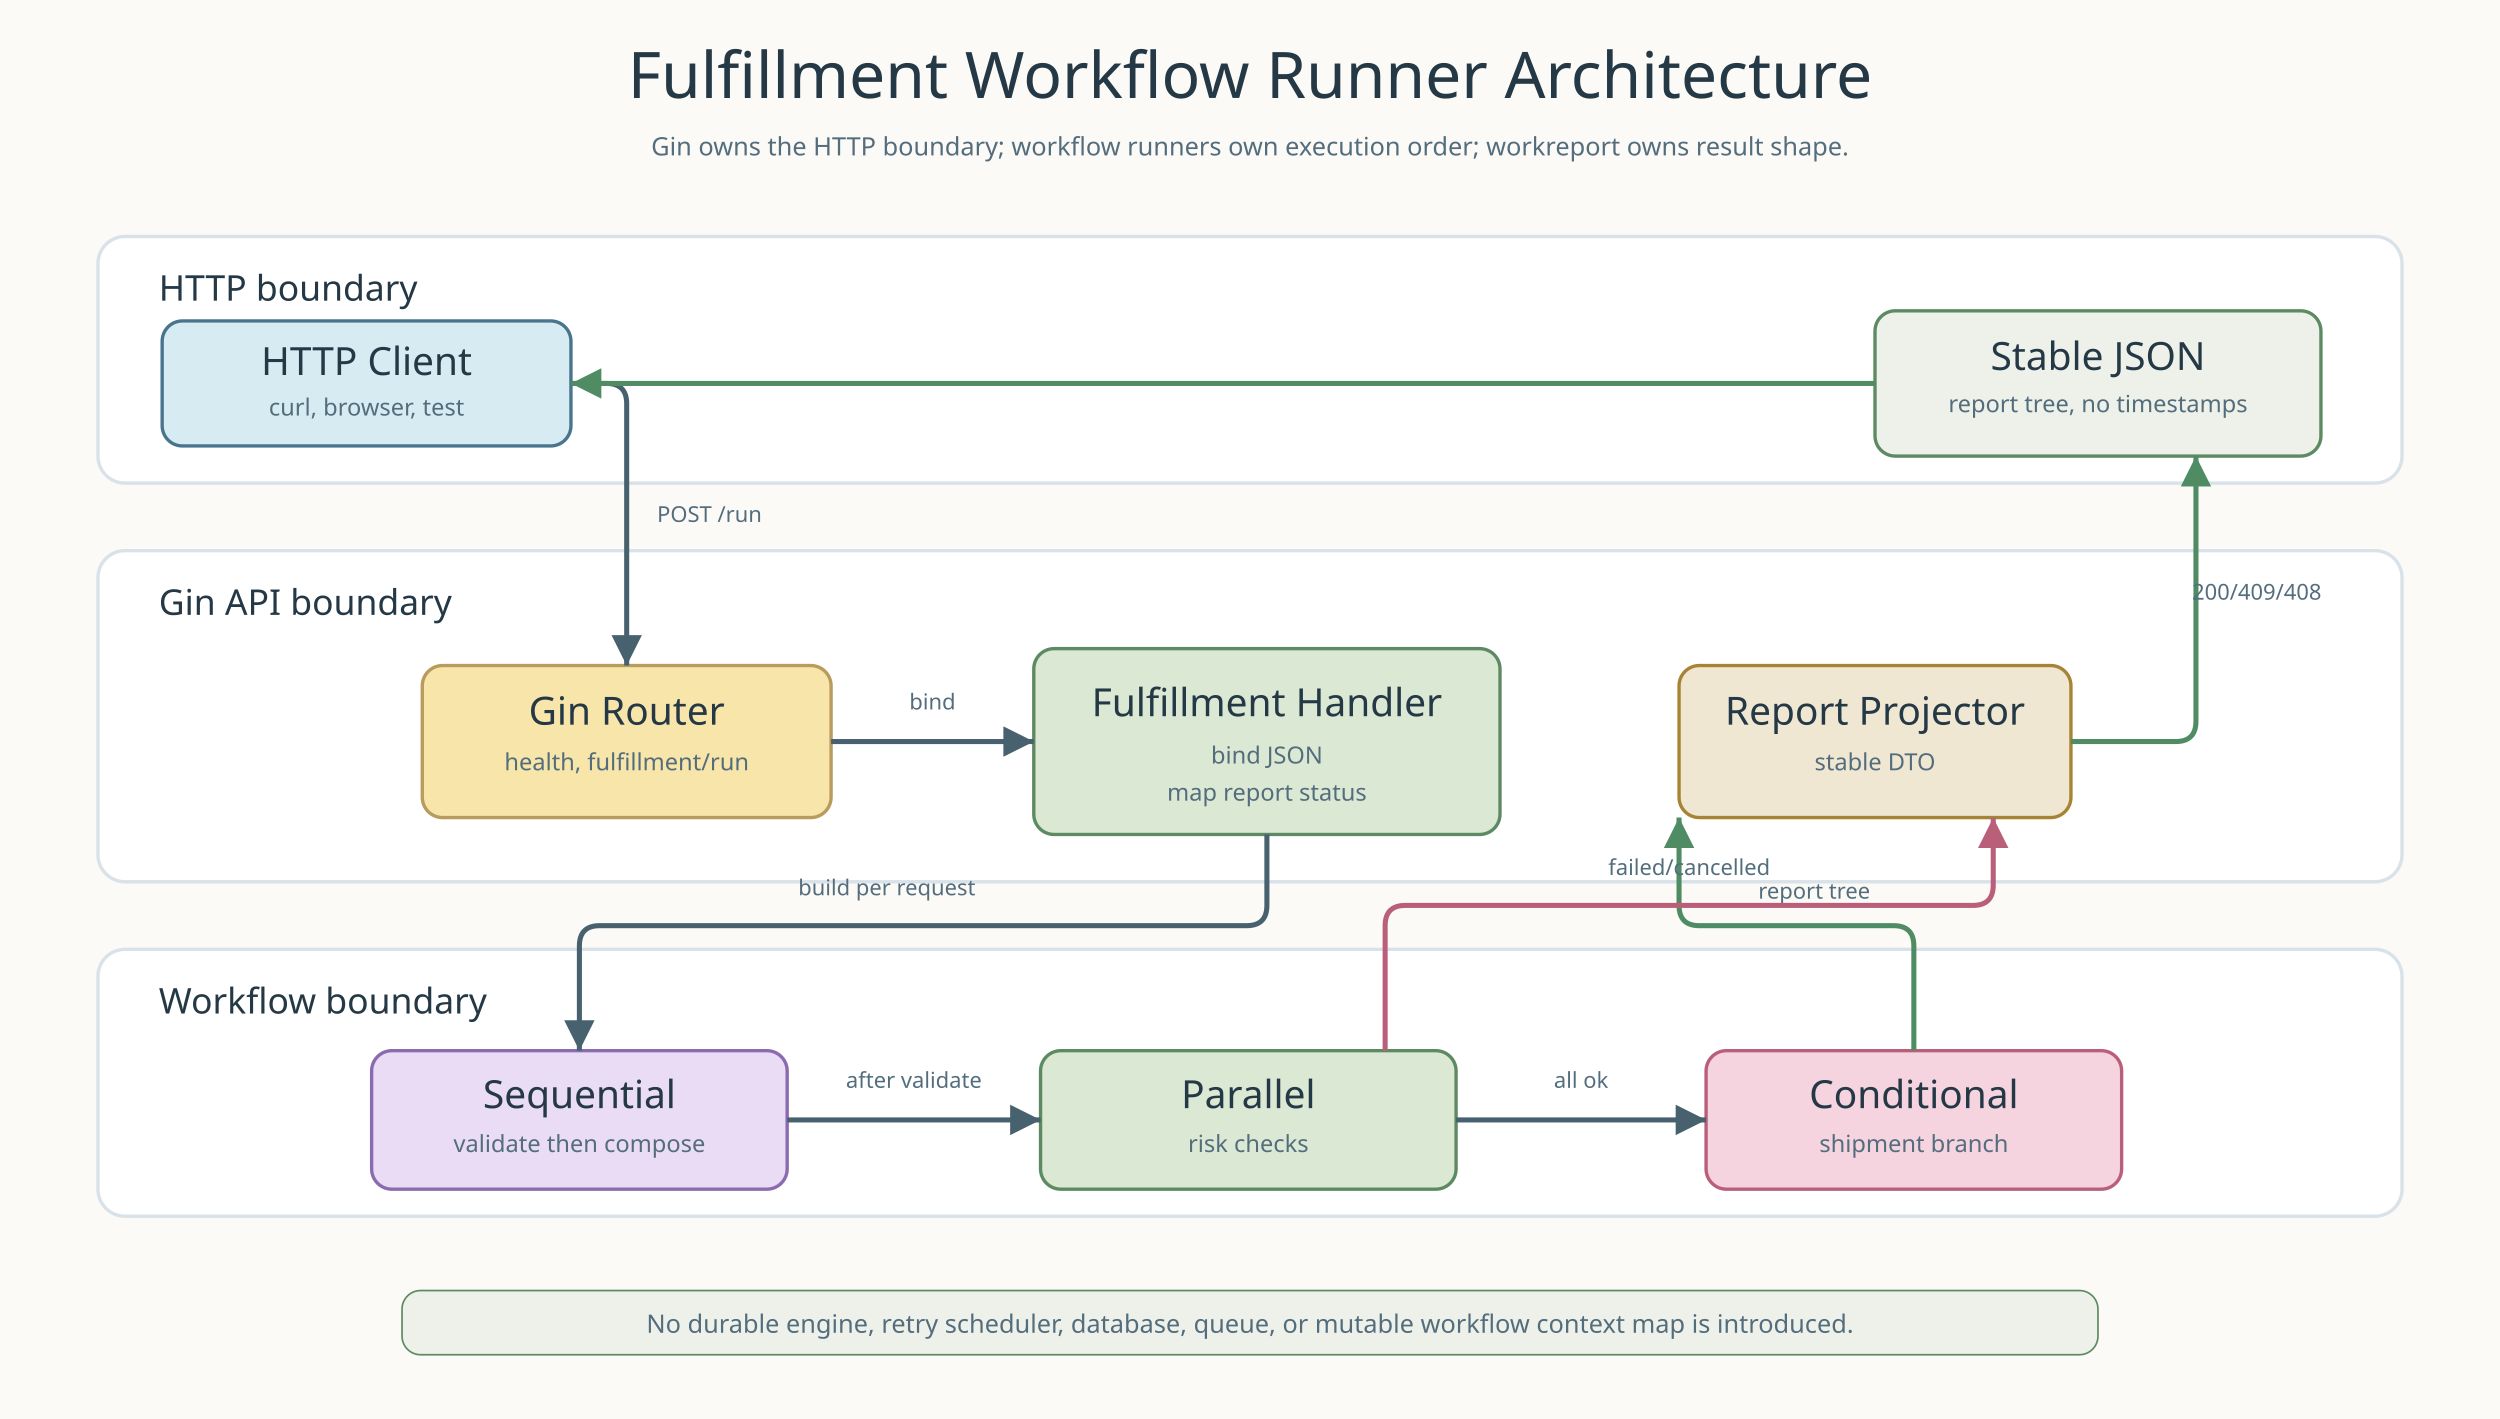
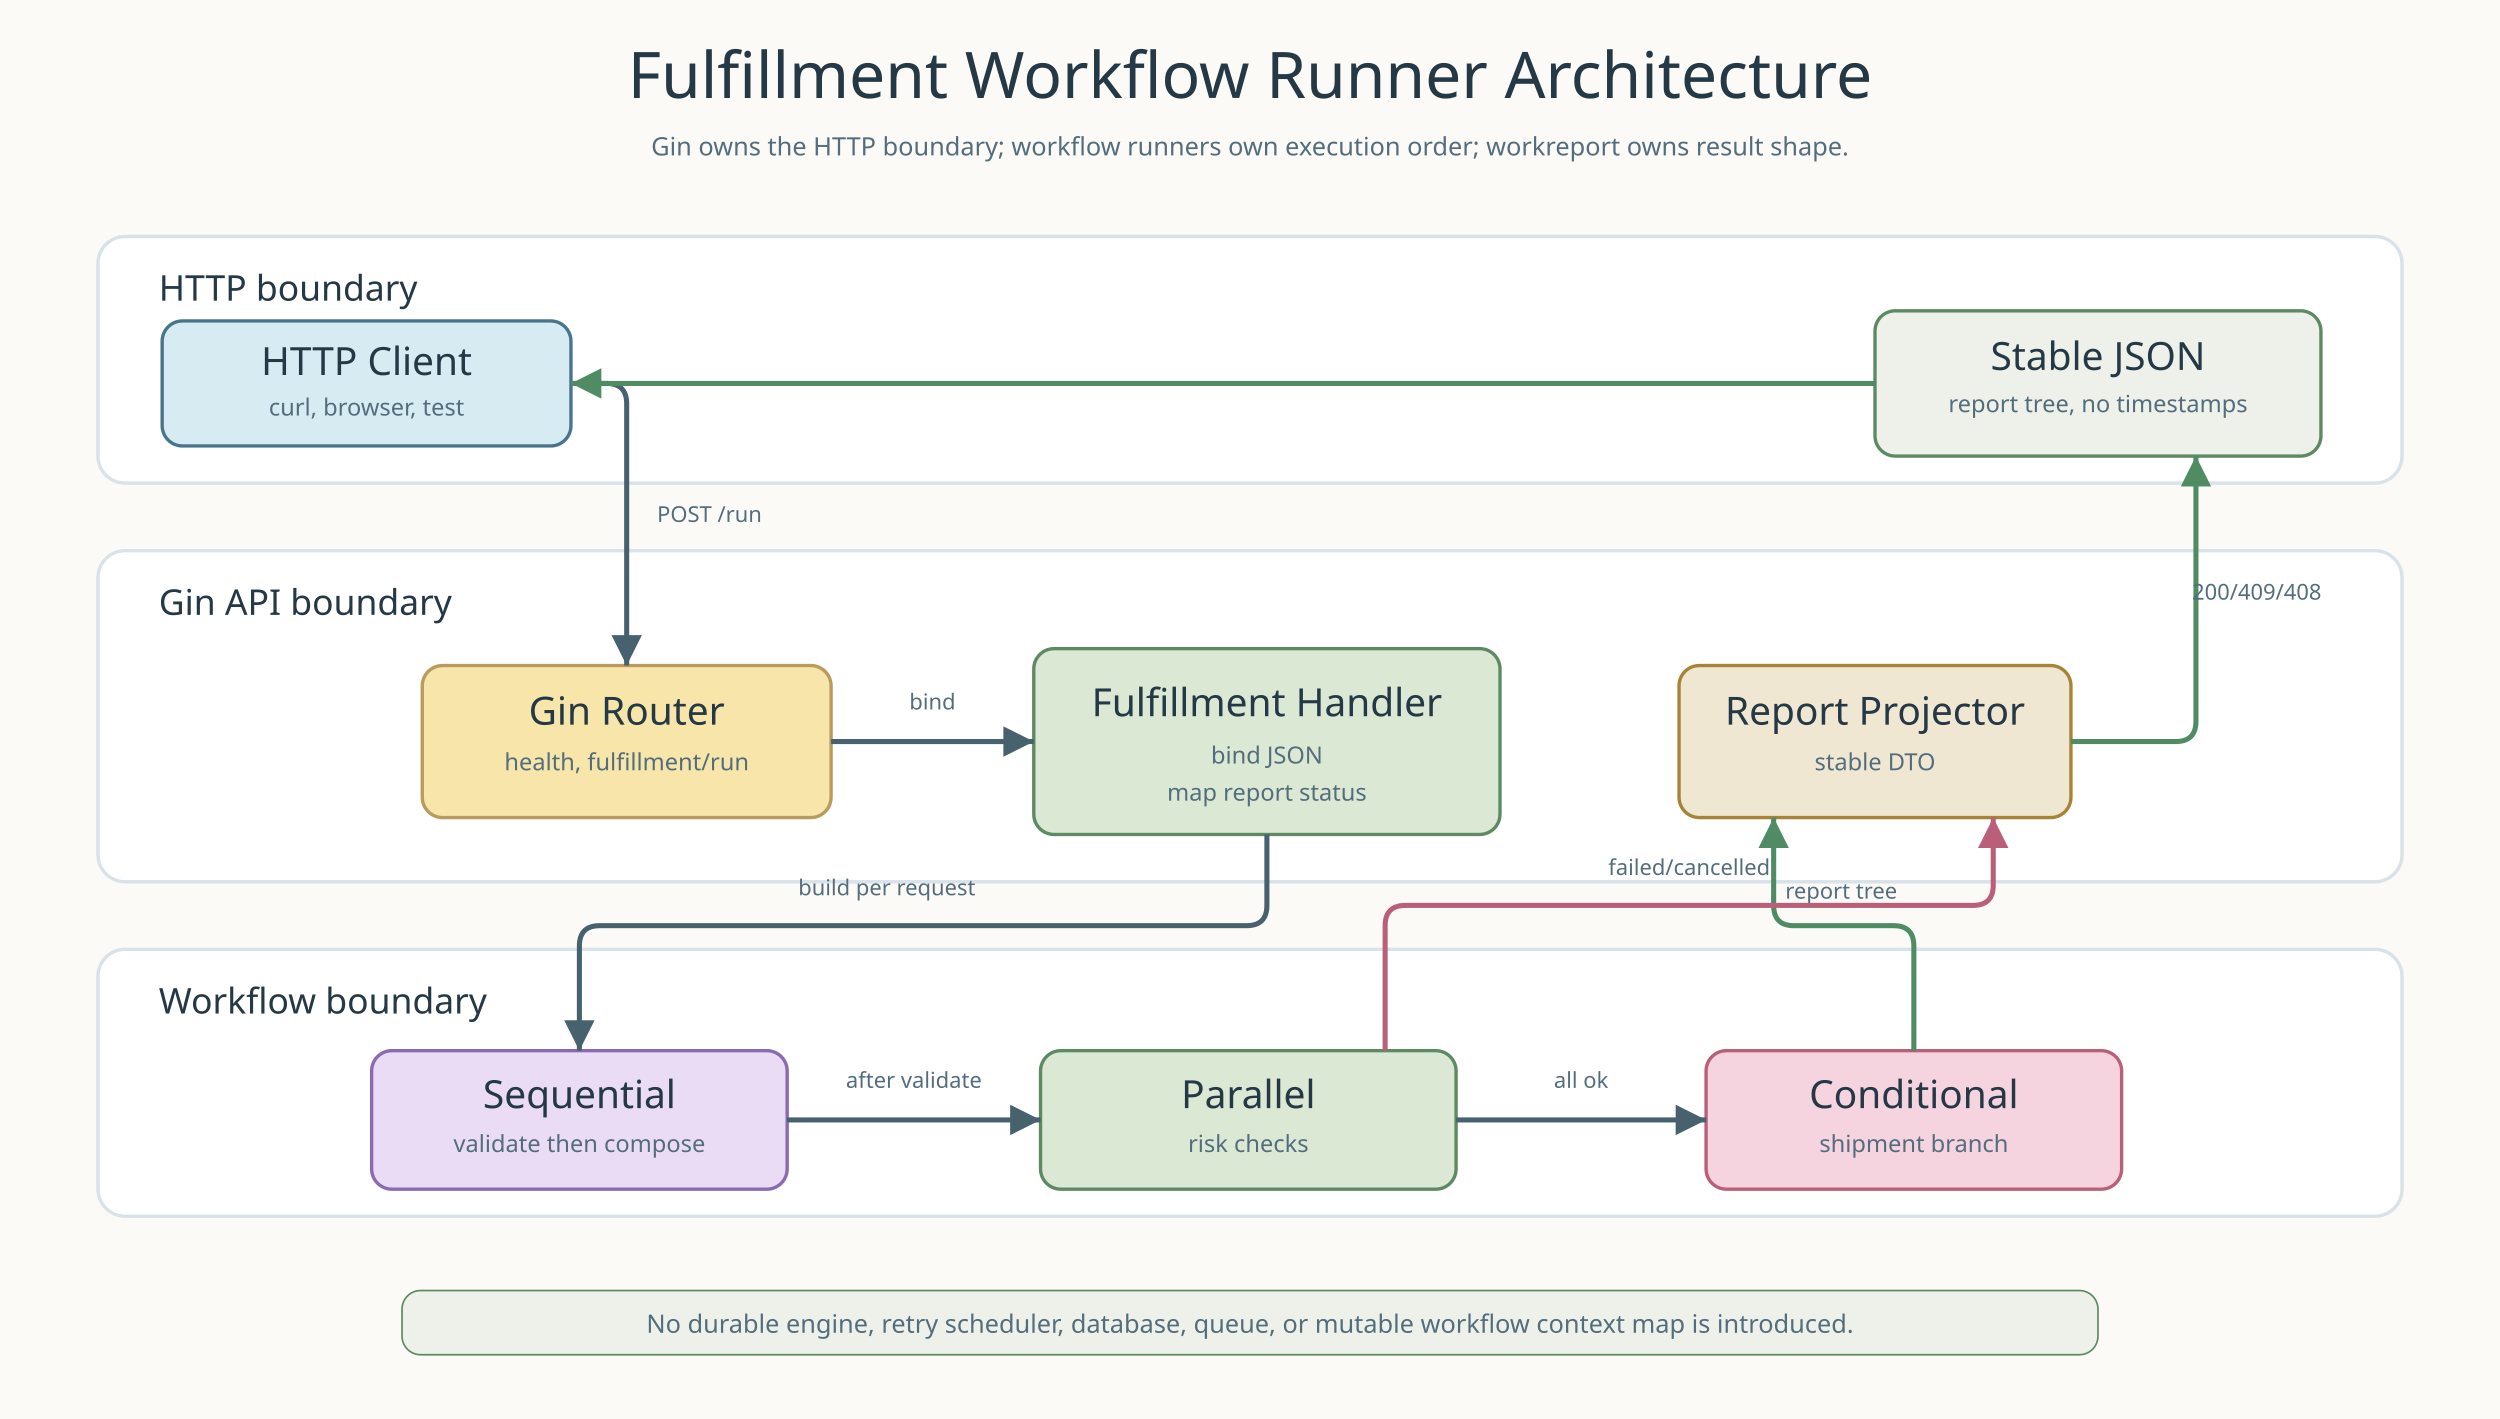
<svg xmlns="http://www.w3.org/2000/svg" width="1480" height="840" viewBox="0 0 1480 840" role="img" aria-labelledby="title desc">
  <defs>
    <marker id="arch-main" viewBox="0 0 8 8" markerWidth="8" markerHeight="8" refX="7" refY="4" orient="auto">
      <polygon points="1,1 7,4 1,7" fill="#47616f" />
    </marker>
    <marker id="arch-success" viewBox="0 0 8 8" markerWidth="8" markerHeight="8" refX="7" refY="4" orient="auto">
      <polygon points="1,1 7,4 1,7" fill="#4f8b63" />
    </marker>
    <marker id="arch-error" viewBox="0 0 8 8" markerWidth="8" markerHeight="8" refX="7" refY="4" orient="auto">
      <polygon points="1,1 7,4 1,7" fill="#b95f7a" />
    </marker>
    <style>
      @font-face { font-family: 'Architects Daughter'; src: url('file:///Users/debop/Library/Fonts/ArchitectsDaughter-Regular.ttf') format('truetype'); }
      @font-face { font-family: 'Comic Mono'; src: url('file:///Users/debop/Library/Fonts/ComicMono.ttf') format('truetype'); }
      .title { font-family: 'Architects Daughter'; font-size: 38px; fill: #243845; }
      .subtitle, .detail, .label { font-family: 'Comic Mono'; fill: #536d7d; }
      .subtitle { font-size: 15px; }
      .band-label, .card-title { font-family: 'Architects Daughter'; fill: #243845; }
      .band-label { font-size: 21px; }
      .card-title { font-size: 23px; }
      .detail { font-size: 14px; }
      .label { font-size: 13px; }
      .band { fill: #ffffff; stroke: #d8e2e8; stroke-width: 2; rx: 16; }
      .main { fill: none; stroke: #47616f; stroke-width: 3; marker-end: url(#arch-main); }
      .success { fill: none; stroke: #4f8b63; stroke-width: 3; marker-end: url(#arch-success); }
      .error { fill: none; stroke: #b95f7a; stroke-width: 3; marker-end: url(#arch-error); }
    </style>
  </defs>
  <rect width="1480" height="840" fill="#fbfaf6" />
  <text class="title" x="740" y="58" text-anchor="middle">Fulfillment Workflow Runner Architecture</text>
  <text class="subtitle" x="740" y="92" text-anchor="middle">Gin owns the HTTP boundary; workflow runners own execution order; workreport owns result shape.</text>
  <rect class="band" x="58" y="140" width="1364" height="146" />
  <text class="band-label" x="94" y="178">HTTP boundary</text>
  <g transform="translate(96 190)">
    <rect width="242" height="74" rx="12" fill="#d7ecf2" stroke="#48758d" stroke-width="2" />
    <text class="card-title" x="121" y="32" text-anchor="middle">HTTP Client</text>
    <text class="detail" x="121" y="56" text-anchor="middle">curl, browser, test</text>
  </g>
  <g transform="translate(1110 184)">
    <rect width="264" height="86" rx="12" fill="#edf1e9" stroke="#5d8a62" stroke-width="2" />
    <text class="card-title" x="132" y="35" text-anchor="middle">Stable JSON</text>
    <text class="detail" x="132" y="60" text-anchor="middle">report tree, no timestamps</text>
  </g>
  <rect class="band" x="58" y="326" width="1364" height="196" />
  <text class="band-label" x="94" y="364">Gin API boundary</text>
  <g transform="translate(250 394)">
    <rect width="242" height="90" rx="12" fill="#f7e5aa" stroke="#b99b5d" stroke-width="2" />
    <text class="card-title" x="121" y="35" text-anchor="middle">Gin Router</text>
    <text class="detail" x="121" y="62" text-anchor="middle">health, fulfillment/run</text>
  </g>
  <g transform="translate(612 384)">
    <rect width="276" height="110" rx="12" fill="#dbe8d4" stroke="#5d8a62" stroke-width="2" />
    <text class="card-title" x="138" y="40" text-anchor="middle">Fulfillment Handler</text>
    <text class="detail" x="138" y="68" text-anchor="middle">bind JSON</text>
    <text class="detail" x="138" y="90" text-anchor="middle">map report status</text>
  </g>
  <g transform="translate(994 394)">
    <rect width="232" height="90" rx="12" fill="#efe7d2" stroke="#a78335" stroke-width="2" />
    <text class="card-title" x="116" y="35" text-anchor="middle">Report Projector</text>
    <text class="detail" x="116" y="62" text-anchor="middle">stable DTO</text>
  </g>
  <rect class="band" x="58" y="562" width="1364" height="158" />
  <text class="band-label" x="94" y="600">Workflow boundary</text>
  <g transform="translate(220 622)">
    <rect width="246" height="82" rx="12" fill="#eadcf5" stroke="#8a6bb0" stroke-width="2" />
    <text class="card-title" x="123" y="34" text-anchor="middle">Sequential</text>
    <text class="detail" x="123" y="60" text-anchor="middle">validate then compose</text>
  </g>
  <g transform="translate(616 622)">
    <rect width="246" height="82" rx="12" fill="#dbe8d4" stroke="#5d8a62" stroke-width="2" />
    <text class="card-title" x="123" y="34" text-anchor="middle">Parallel</text>
    <text class="detail" x="123" y="60" text-anchor="middle">risk checks</text>
  </g>
  <g transform="translate(1010 622)">
    <rect width="246" height="82" rx="12" fill="#f5d3df" stroke="#b95f7a" stroke-width="2" />
    <text class="card-title" x="123" y="34" text-anchor="middle">Conditional</text>
    <text class="detail" x="123" y="60" text-anchor="middle">shipment branch</text>
  </g>
  <path class="main" d="M 338 227 H 359 Q 371 227 371 239 V 394" />
  <text class="label" x="420" y="309" text-anchor="middle">POST /run</text>
  <path class="main" d="M 492 439 H 612" />
  <text class="label" x="552" y="420" text-anchor="middle">bind</text>
  <path class="main" d="M 750 494 V 536 Q 750 548 738 548 H 355 Q 343 548 343 560 V 622" />
  <text class="label" x="525" y="530" text-anchor="middle">build per request</text>
  <path class="main" d="M 466 663 H 616" />
  <text class="label" x="541" y="644" text-anchor="middle">after validate</text>
  <path class="main" d="M 862 663 H 1010" />
  <text class="label" x="936" y="644" text-anchor="middle">all ok</text>
-   <path class="success" d="M 1133 622 V 560 Q 1133 548 1121 548 H 1006 Q 994 548 994 536 V 484" />
-   <text class="label" x="1074" y="532" text-anchor="middle">report tree</text>
+   <path class="success" d="M 1133 622 V 560 Q 1133 548 1121 548 H 1062 Q 1050 548 1050 536 V 484" />
+   <text class="label" x="1090" y="532" text-anchor="middle">report tree</text>
  <path class="success" d="M 1226 439 H 1288 Q 1300 439 1300 427 V 270" />
  <text class="label" x="1336" y="355" text-anchor="middle">200/409/408</text>
  <path class="success" d="M 1110 227 H 338" />
  <path class="error" d="M 820 622 V 548 Q 820 536 832 536 H 1168 Q 1180 536 1180 524 V 484" />
  <text class="label" x="1000" y="518" text-anchor="middle">failed/cancelled</text>
  <rect x="238" y="764" width="1004" height="38" rx="11" fill="#edf1e9" stroke="#5d8a62" />
  <text class="subtitle" x="740" y="789" text-anchor="middle">No durable engine, retry scheduler, database, queue, or mutable workflow context map is introduced.</text>
</svg>
